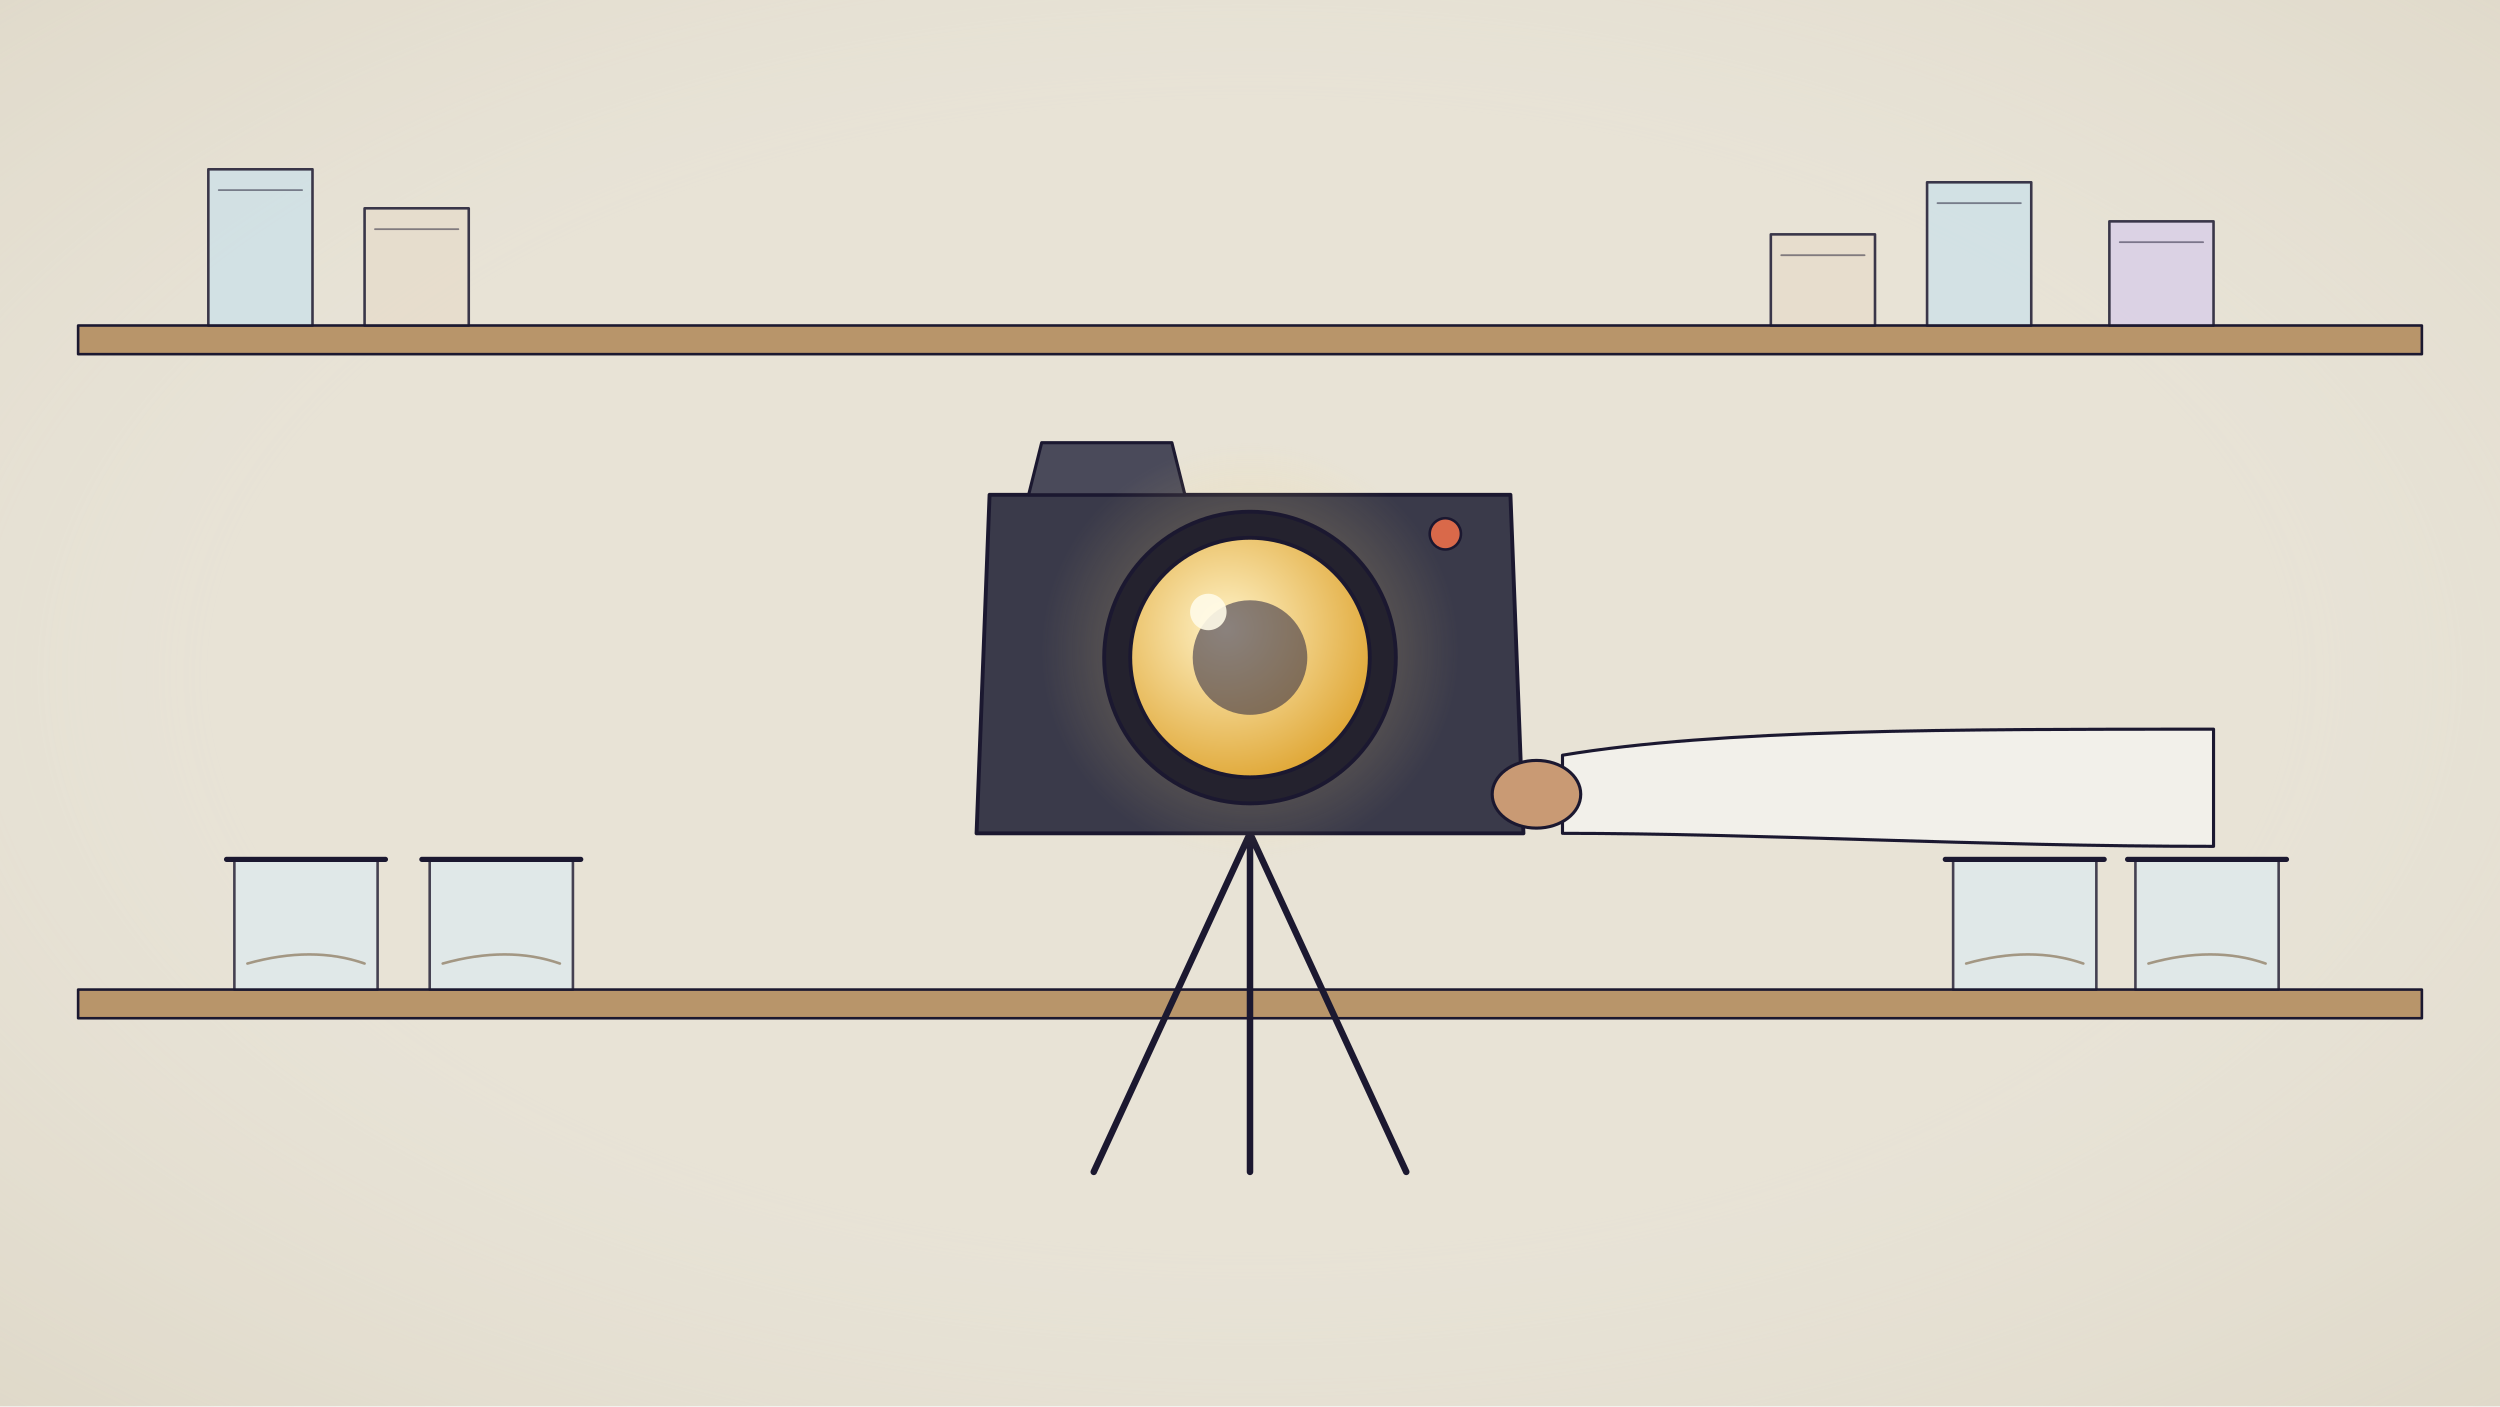
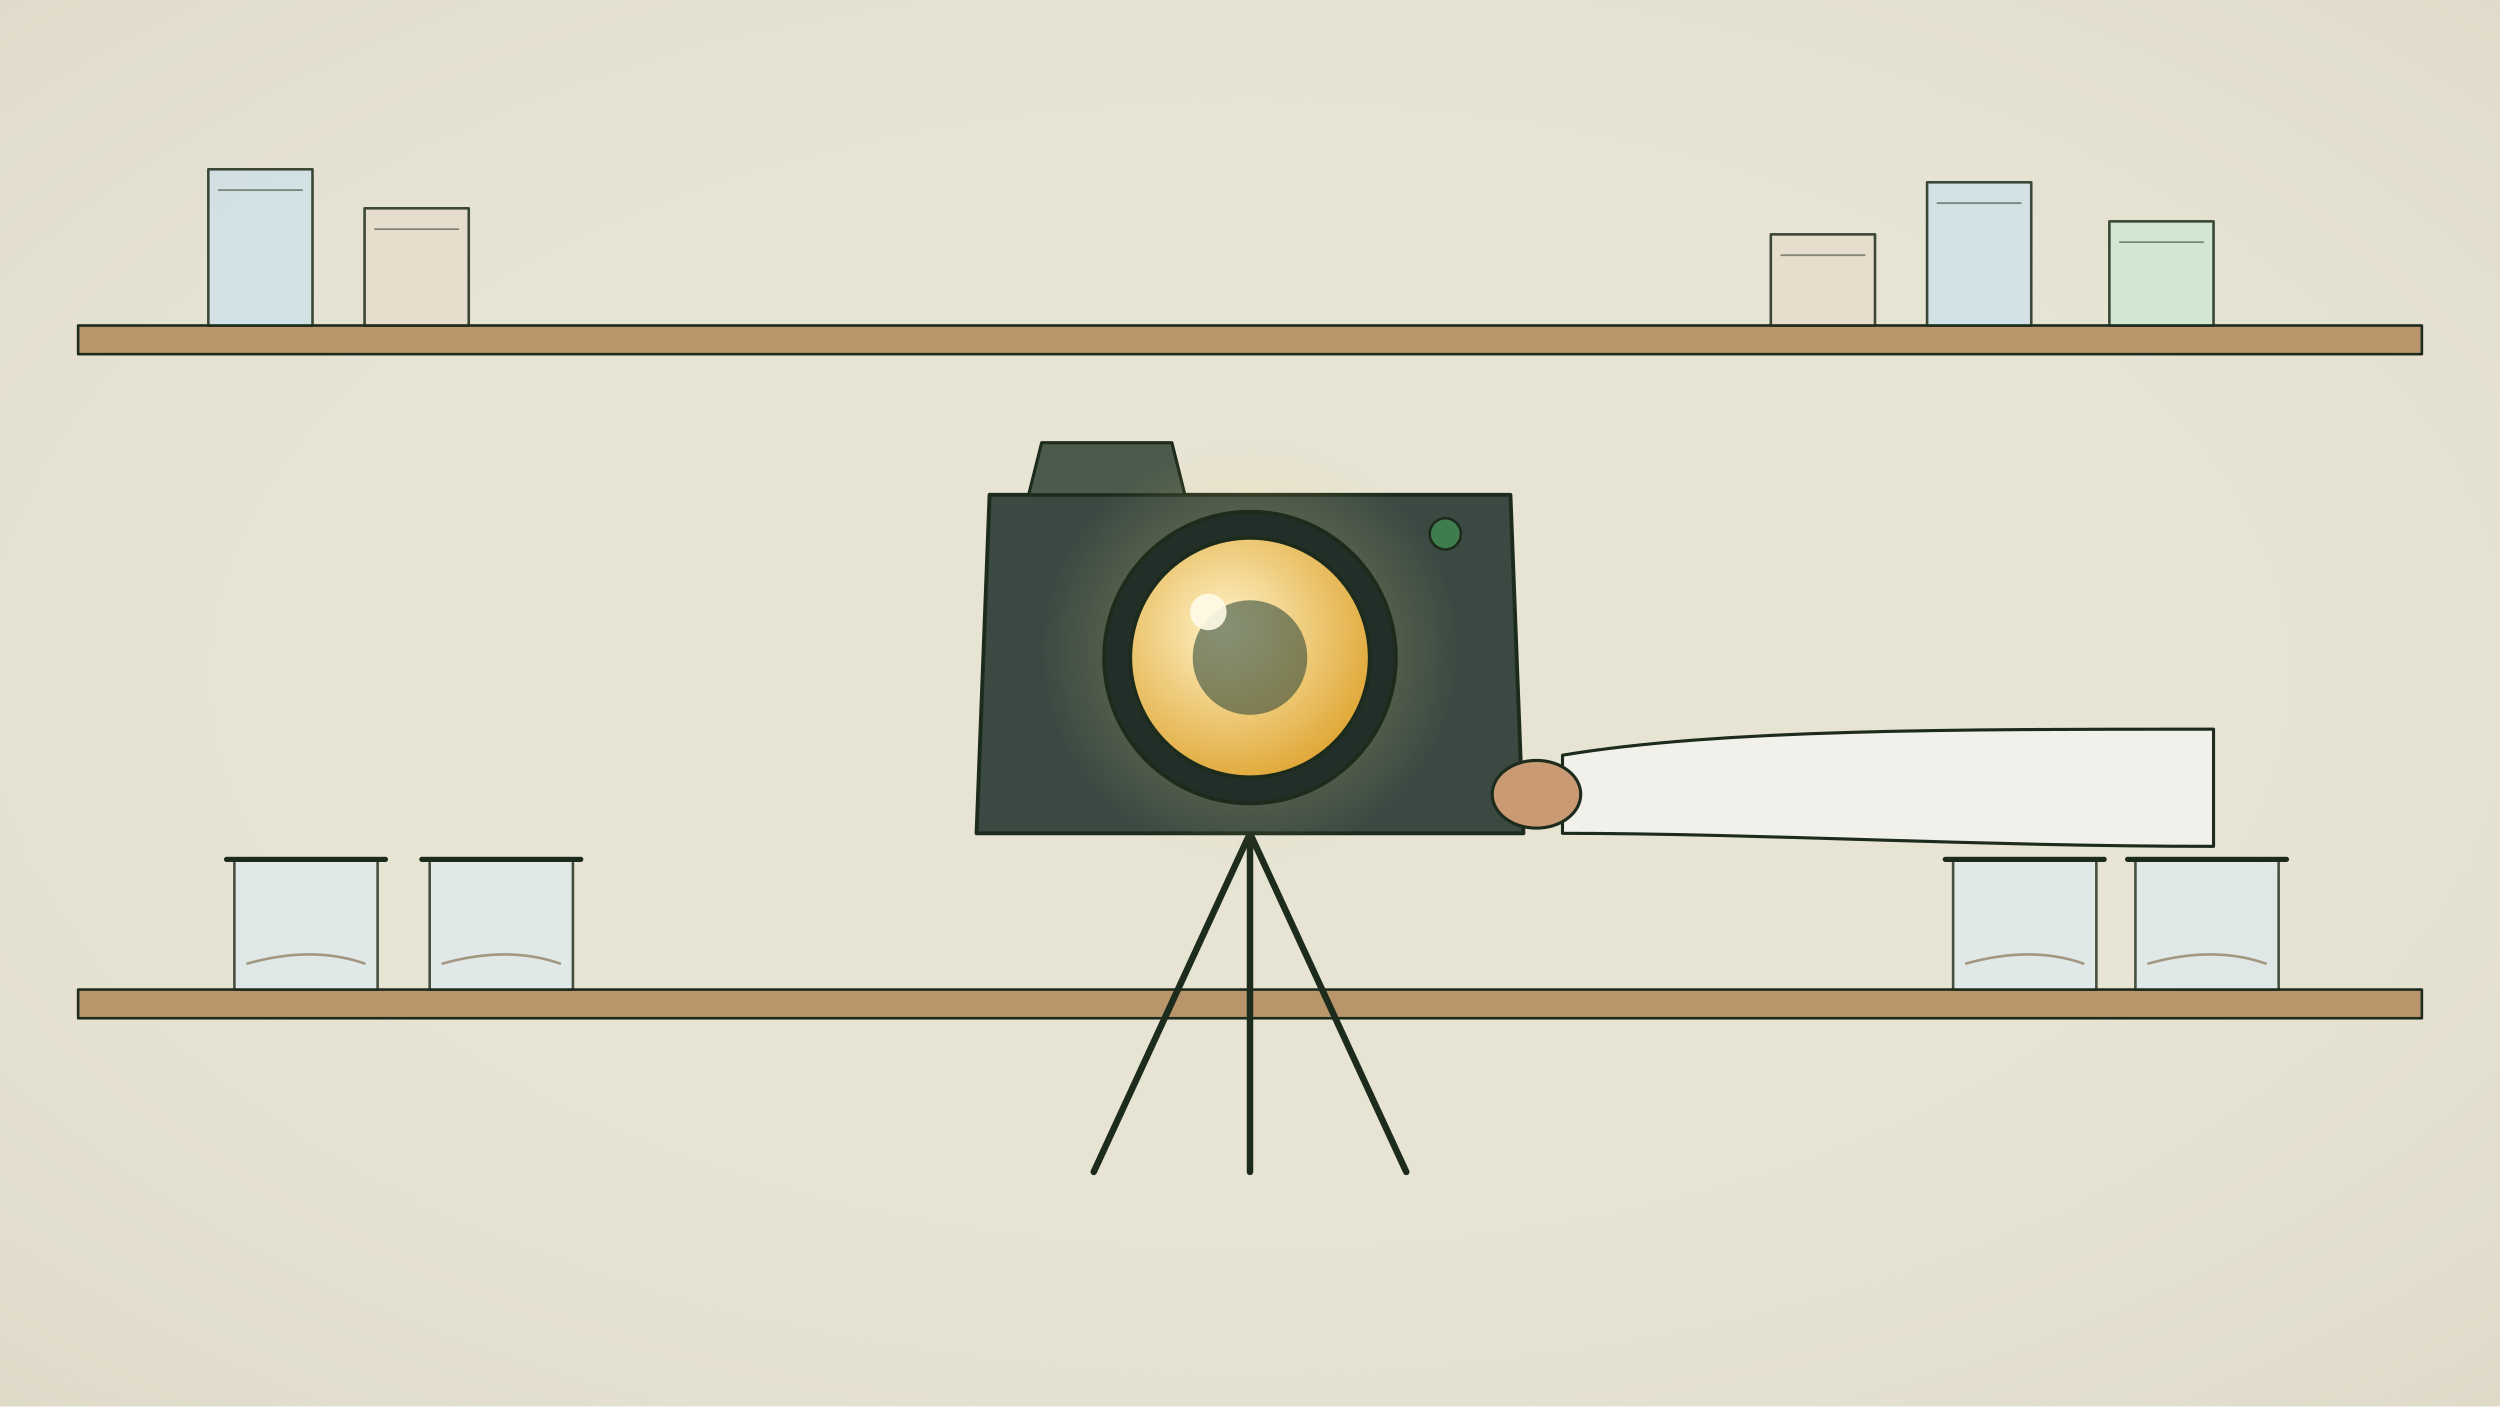
<svg xmlns="http://www.w3.org/2000/svg" viewBox="0 0 1920 1080" width="1920" height="1080">
  <defs>
    <radialGradient id="rgU043_1">
      <stop offset="0" stop-color="#f6d77a" stop-opacity="0.5" />
      <stop offset="0.45" stop-color="#f6d77a" stop-opacity="0.23" />
      <stop offset="1" stop-color="#f6d77a" stop-opacity="0" />
    </radialGradient>
    <radialGradient id="rsU043_2" cx="0.4" cy="0.38" r="0.65">
      <stop offset="0" stop-color="#fff3c8" />
      <stop offset="1" stop-color="#e0a838" />
    </radialGradient>
    <radialGradient id="vgU043_3" cx="0.5" cy="0.48" r="0.75">
      <stop offset="0.55" stop-color="#cfc8b6" stop-opacity="0" />
      <stop offset="1" stop-color="#b9b09a" stop-opacity="0.55" />
    </radialGradient>
  </defs>
-   <rect width="1920" height="1080" fill="#e5e3dd" />
+   <rect width="1920" height="1080" fill="#e3e5d6" />
  <rect width="1920" height="1080" fill="url(#vgU043_3)" />
  <rect x="0" y="0" width="1920" height="1080" fill="#e9e3d2" opacity="0.6" />
-   <path d="M60 250 L1860 250 L1860 272 L60 272 Z" fill="#b8956a" stroke="#1b1830" stroke-width="2" stroke-linecap="round" stroke-linejoin="round" />
-   <path d="M60 760 L1860 760 L1860 782 L60 782 Z" fill="#b8956a" stroke="#1b1830" stroke-width="2" stroke-linecap="round" stroke-linejoin="round" />
-   <path d="M160 250 L160 130 L240 130 L240 250 Z" fill="#cfe0e6" stroke="#1b1830" stroke-width="2" stroke-linecap="round" stroke-linejoin="round" opacity="0.85" />
-   <path d="M168 146 L232 146" fill="none" stroke="#1b1830" stroke-width="1.4" stroke-linecap="round" stroke-linejoin="round" opacity="0.5" />
-   <path d="M280 250 L280 160 L360 160 L360 250 Z" fill="#e6dccb" stroke="#1b1830" stroke-width="2" stroke-linecap="round" stroke-linejoin="round" opacity="0.85" />
-   <path d="M288 176 L352 176" fill="none" stroke="#1b1830" stroke-width="1.4" stroke-linecap="round" stroke-linejoin="round" opacity="0.5" />
-   <path d="M1480 250 L1480 140 L1560 140 L1560 250 Z" fill="#cfe0e6" stroke="#1b1830" stroke-width="2" stroke-linecap="round" stroke-linejoin="round" opacity="0.85" />
-   <path d="M1488 156 L1552 156" fill="none" stroke="#1b1830" stroke-width="1.4" stroke-linecap="round" stroke-linejoin="round" opacity="0.5" />
-   <path d="M1620 250 L1620 170 L1700 170 L1700 250 Z" fill="#d9cfe6" stroke="#1b1830" stroke-width="2" stroke-linecap="round" stroke-linejoin="round" opacity="0.85" />
-   <path d="M1628 186 L1692 186" fill="none" stroke="#1b1830" stroke-width="1.4" stroke-linecap="round" stroke-linejoin="round" opacity="0.5" />
-   <path d="M1360 250 L1360 180 L1440 180 L1440 250 Z" fill="#e6dccb" stroke="#1b1830" stroke-width="2" stroke-linecap="round" stroke-linejoin="round" opacity="0.85" />
-   <path d="M1368 196 L1432 196" fill="none" stroke="#1b1830" stroke-width="1.4" stroke-linecap="round" stroke-linejoin="round" opacity="0.5" />
-   <path d="M180 760 L180 660 L290 660 L290 760 Z" fill="#dfeaec" stroke="#1b1830" stroke-width="2" stroke-linecap="round" stroke-linejoin="round" opacity="0.8" />
-   <path d="M174 660 L296 660" fill="none" stroke="#1b1830" stroke-width="4" stroke-linecap="round" stroke-linejoin="round" />
+   <path d="M60 250 L1860 250 L1860 272 L60 272 Z" fill="#b8956a" stroke="#1d2b1c" stroke-width="2" stroke-linecap="round" stroke-linejoin="round" />
+   <path d="M60 760 L1860 760 L1860 782 L60 782 Z" fill="#b8956a" stroke="#1d2b1c" stroke-width="2" stroke-linecap="round" stroke-linejoin="round" />
+   <path d="M160 250 L160 130 L240 130 L240 250 Z" fill="#cfe0e6" stroke="#1d2b1c" stroke-width="2" stroke-linecap="round" stroke-linejoin="round" opacity="0.85" />
+   <path d="M168 146 L232 146" fill="none" stroke="#1d2b1c" stroke-width="1.4" stroke-linecap="round" stroke-linejoin="round" opacity="0.5" />
+   <path d="M280 250 L280 160 L360 160 L360 250 Z" fill="#e6dccb" stroke="#1d2b1c" stroke-width="2" stroke-linecap="round" stroke-linejoin="round" opacity="0.85" />
+   <path d="M288 176 L352 176" fill="none" stroke="#1d2b1c" stroke-width="1.4" stroke-linecap="round" stroke-linejoin="round" opacity="0.5" />
+   <path d="M1480 250 L1480 140 L1560 140 L1560 250 Z" fill="#cfe0e6" stroke="#1d2b1c" stroke-width="2" stroke-linecap="round" stroke-linejoin="round" opacity="0.85" />
+   <path d="M1488 156 L1552 156" fill="none" stroke="#1d2b1c" stroke-width="1.4" stroke-linecap="round" stroke-linejoin="round" opacity="0.5" />
+   <path d="M1620 250 L1620 170 L1700 170 L1700 250 Z" fill="#cfe6d1" stroke="#1d2b1c" stroke-width="2" stroke-linecap="round" stroke-linejoin="round" opacity="0.85" />
+   <path d="M1628 186 L1692 186" fill="none" stroke="#1d2b1c" stroke-width="1.4" stroke-linecap="round" stroke-linejoin="round" opacity="0.5" />
+   <path d="M1360 250 L1360 180 L1440 180 L1440 250 Z" fill="#e6dccb" stroke="#1d2b1c" stroke-width="2" stroke-linecap="round" stroke-linejoin="round" opacity="0.85" />
+   <path d="M1368 196 L1432 196" fill="none" stroke="#1d2b1c" stroke-width="1.4" stroke-linecap="round" stroke-linejoin="round" opacity="0.5" />
+   <path d="M180 760 L180 660 L290 660 L290 760 Z" fill="#dfeaec" stroke="#1d2b1c" stroke-width="2" stroke-linecap="round" stroke-linejoin="round" opacity="0.8" />
+   <path d="M174 660 L296 660" fill="none" stroke="#1d2b1c" stroke-width="4" stroke-linecap="round" stroke-linejoin="round" />
  <path d="M190 740 q50 -14 90 0" fill="none" stroke="#7a6040" stroke-width="2" stroke-linecap="round" stroke-linejoin="round" opacity="0.6" />
-   <path d="M330 760 L330 660 L440 660 L440 760 Z" fill="#dfeaec" stroke="#1b1830" stroke-width="2" stroke-linecap="round" stroke-linejoin="round" opacity="0.8" />
-   <path d="M324 660 L446 660" fill="none" stroke="#1b1830" stroke-width="4" stroke-linecap="round" stroke-linejoin="round" />
+   <path d="M330 760 L330 660 L440 660 L440 760 Z" fill="#dfeaec" stroke="#1d2b1c" stroke-width="2" stroke-linecap="round" stroke-linejoin="round" opacity="0.8" />
+   <path d="M324 660 L446 660" fill="none" stroke="#1d2b1c" stroke-width="4" stroke-linecap="round" stroke-linejoin="round" />
  <path d="M340 740 q50 -14 90 0" fill="none" stroke="#7a6040" stroke-width="2" stroke-linecap="round" stroke-linejoin="round" opacity="0.6" />
-   <path d="M1500 760 L1500 660 L1610 660 L1610 760 Z" fill="#dfeaec" stroke="#1b1830" stroke-width="2" stroke-linecap="round" stroke-linejoin="round" opacity="0.8" />
-   <path d="M1494 660 L1616 660" fill="none" stroke="#1b1830" stroke-width="4" stroke-linecap="round" stroke-linejoin="round" />
+   <path d="M1500 760 L1500 660 L1610 660 L1610 760 Z" fill="#dfeaec" stroke="#1d2b1c" stroke-width="2" stroke-linecap="round" stroke-linejoin="round" opacity="0.8" />
+   <path d="M1494 660 L1616 660" fill="none" stroke="#1d2b1c" stroke-width="4" stroke-linecap="round" stroke-linejoin="round" />
  <path d="M1510 740 q50 -14 90 0" fill="none" stroke="#7a6040" stroke-width="2" stroke-linecap="round" stroke-linejoin="round" opacity="0.6" />
-   <path d="M1640 760 L1640 660 L1750 660 L1750 760 Z" fill="#dfeaec" stroke="#1b1830" stroke-width="2" stroke-linecap="round" stroke-linejoin="round" opacity="0.8" />
-   <path d="M1634 660 L1756 660" fill="none" stroke="#1b1830" stroke-width="4" stroke-linecap="round" stroke-linejoin="round" />
+   <path d="M1640 760 L1640 660 L1750 660 L1750 760 Z" fill="#dfeaec" stroke="#1d2b1c" stroke-width="2" stroke-linecap="round" stroke-linejoin="round" opacity="0.8" />
+   <path d="M1634 660 L1756 660" fill="none" stroke="#1d2b1c" stroke-width="4" stroke-linecap="round" stroke-linejoin="round" />
  <path d="M1650 740 q50 -14 90 0" fill="none" stroke="#7a6040" stroke-width="2" stroke-linecap="round" stroke-linejoin="round" opacity="0.6" />
-   <path d="M960 640 L840 900 M960 640 L1080 900 M960 640 L960 900" fill="none" stroke="#1b1830" stroke-width="5" stroke-linecap="round" stroke-linejoin="round" />
-   <path d="M760 380 L1160 380 L1170 640 L750 640 Z" fill="#3a3a4a" stroke="#1b1830" stroke-width="3" stroke-linecap="round" stroke-linejoin="round" />
-   <path d="M800 340 L900 340 L910 380 L790 380 Z" fill="#4a4a5a" stroke="#1b1830" stroke-width="2.4" stroke-linecap="round" stroke-linejoin="round" />
-   <circle cx="1110" cy="410" r="12" fill="#d9694a" stroke="#1b1830" stroke-width="2" />
+   <path d="M960 640 L840 900 M960 640 L1080 900 M960 640 L960 900" fill="none" stroke="#1d2b1c" stroke-width="5" stroke-linecap="round" stroke-linejoin="round" />
+   <path d="M760 380 L1160 380 L1170 640 L750 640 Z" fill="#3a4a43" stroke="#1d2b1c" stroke-width="3" stroke-linecap="round" stroke-linejoin="round" />
+   <path d="M800 340 L900 340 L910 380 L790 380 Z" fill="#4a5a4b" stroke="#1d2b1c" stroke-width="2.4" stroke-linecap="round" stroke-linejoin="round" />
+   <circle cx="1110" cy="410" r="12" fill="#3f7d4e" stroke="#1d2b1c" stroke-width="2" />
  <g id="mv-glint-core">
    <circle cx="960" cy="500" r="160" fill="url(#rgU043_1)" />
  </g>
-   <circle cx="960" cy="505" r="112" fill="#24222e" stroke="#1b1830" stroke-width="3" />
-   <circle cx="960" cy="505" r="92" fill="url(#rsU043_2)" stroke="#1b1830" stroke-width="3" />
-   <circle cx="960" cy="505" r="44" fill="#2a2440" opacity="0.55" />
+   <circle cx="960" cy="505" r="112" fill="#222e28" stroke="#1d2b1c" stroke-width="3" />
+   <circle cx="960" cy="505" r="92" fill="url(#rsU043_2)" stroke="#1d2b1c" stroke-width="3" />
+   <circle cx="960" cy="505" r="44" fill="#244033" opacity="0.55" />
  <circle cx="928" cy="470" r="14" fill="#fffbe8" opacity="0.9" />
  <g id="mv-hand-lab43">
-     <path d="M1700 560 C1500 560 1320 560 1200 580 L1200 640 C1350 640 1520 650 1700 650 Z" fill="#f2f0ea" stroke="#1b1830" stroke-width="2.4" stroke-linecap="round" stroke-linejoin="round" />
-     <ellipse cx="1180" cy="610" rx="34" ry="26" fill="#c99a74" stroke="#1b1830" stroke-width="2.4" />
+     <path d="M1700 560 C1500 560 1320 560 1200 580 L1200 640 C1350 640 1520 650 1700 650 Z" fill="#f2f0ea" stroke="#1d2b1c" stroke-width="2.4" stroke-linecap="round" stroke-linejoin="round" />
+     <ellipse cx="1180" cy="610" rx="34" ry="26" fill="#c99a74" stroke="#1d2b1c" stroke-width="2.4" />
  </g>
</svg>
